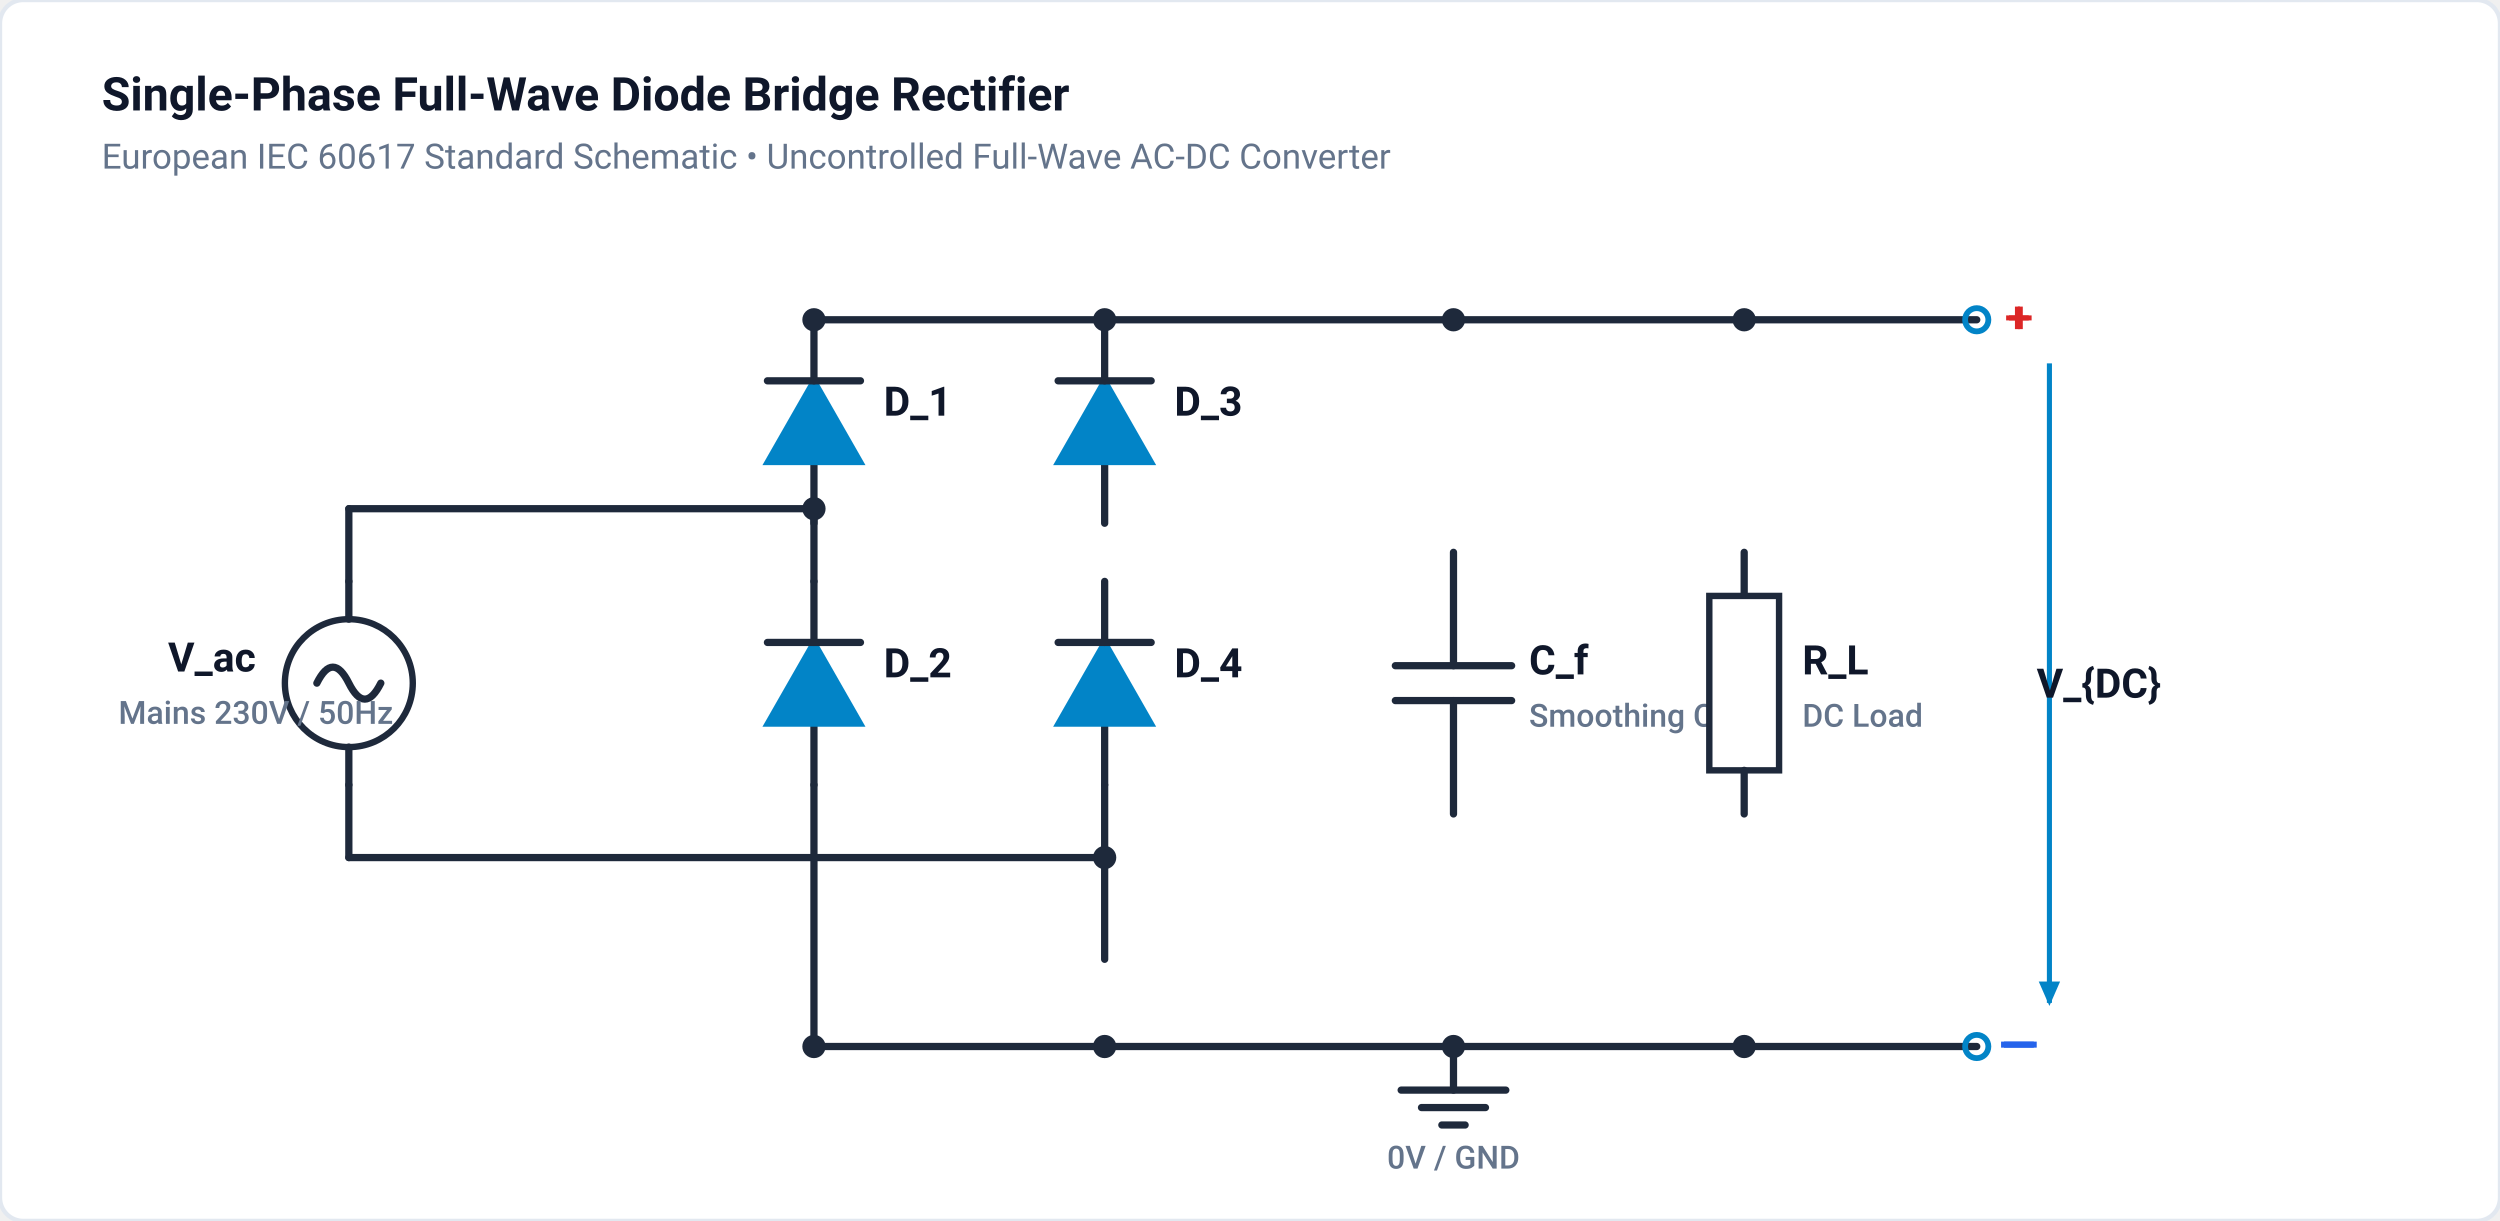
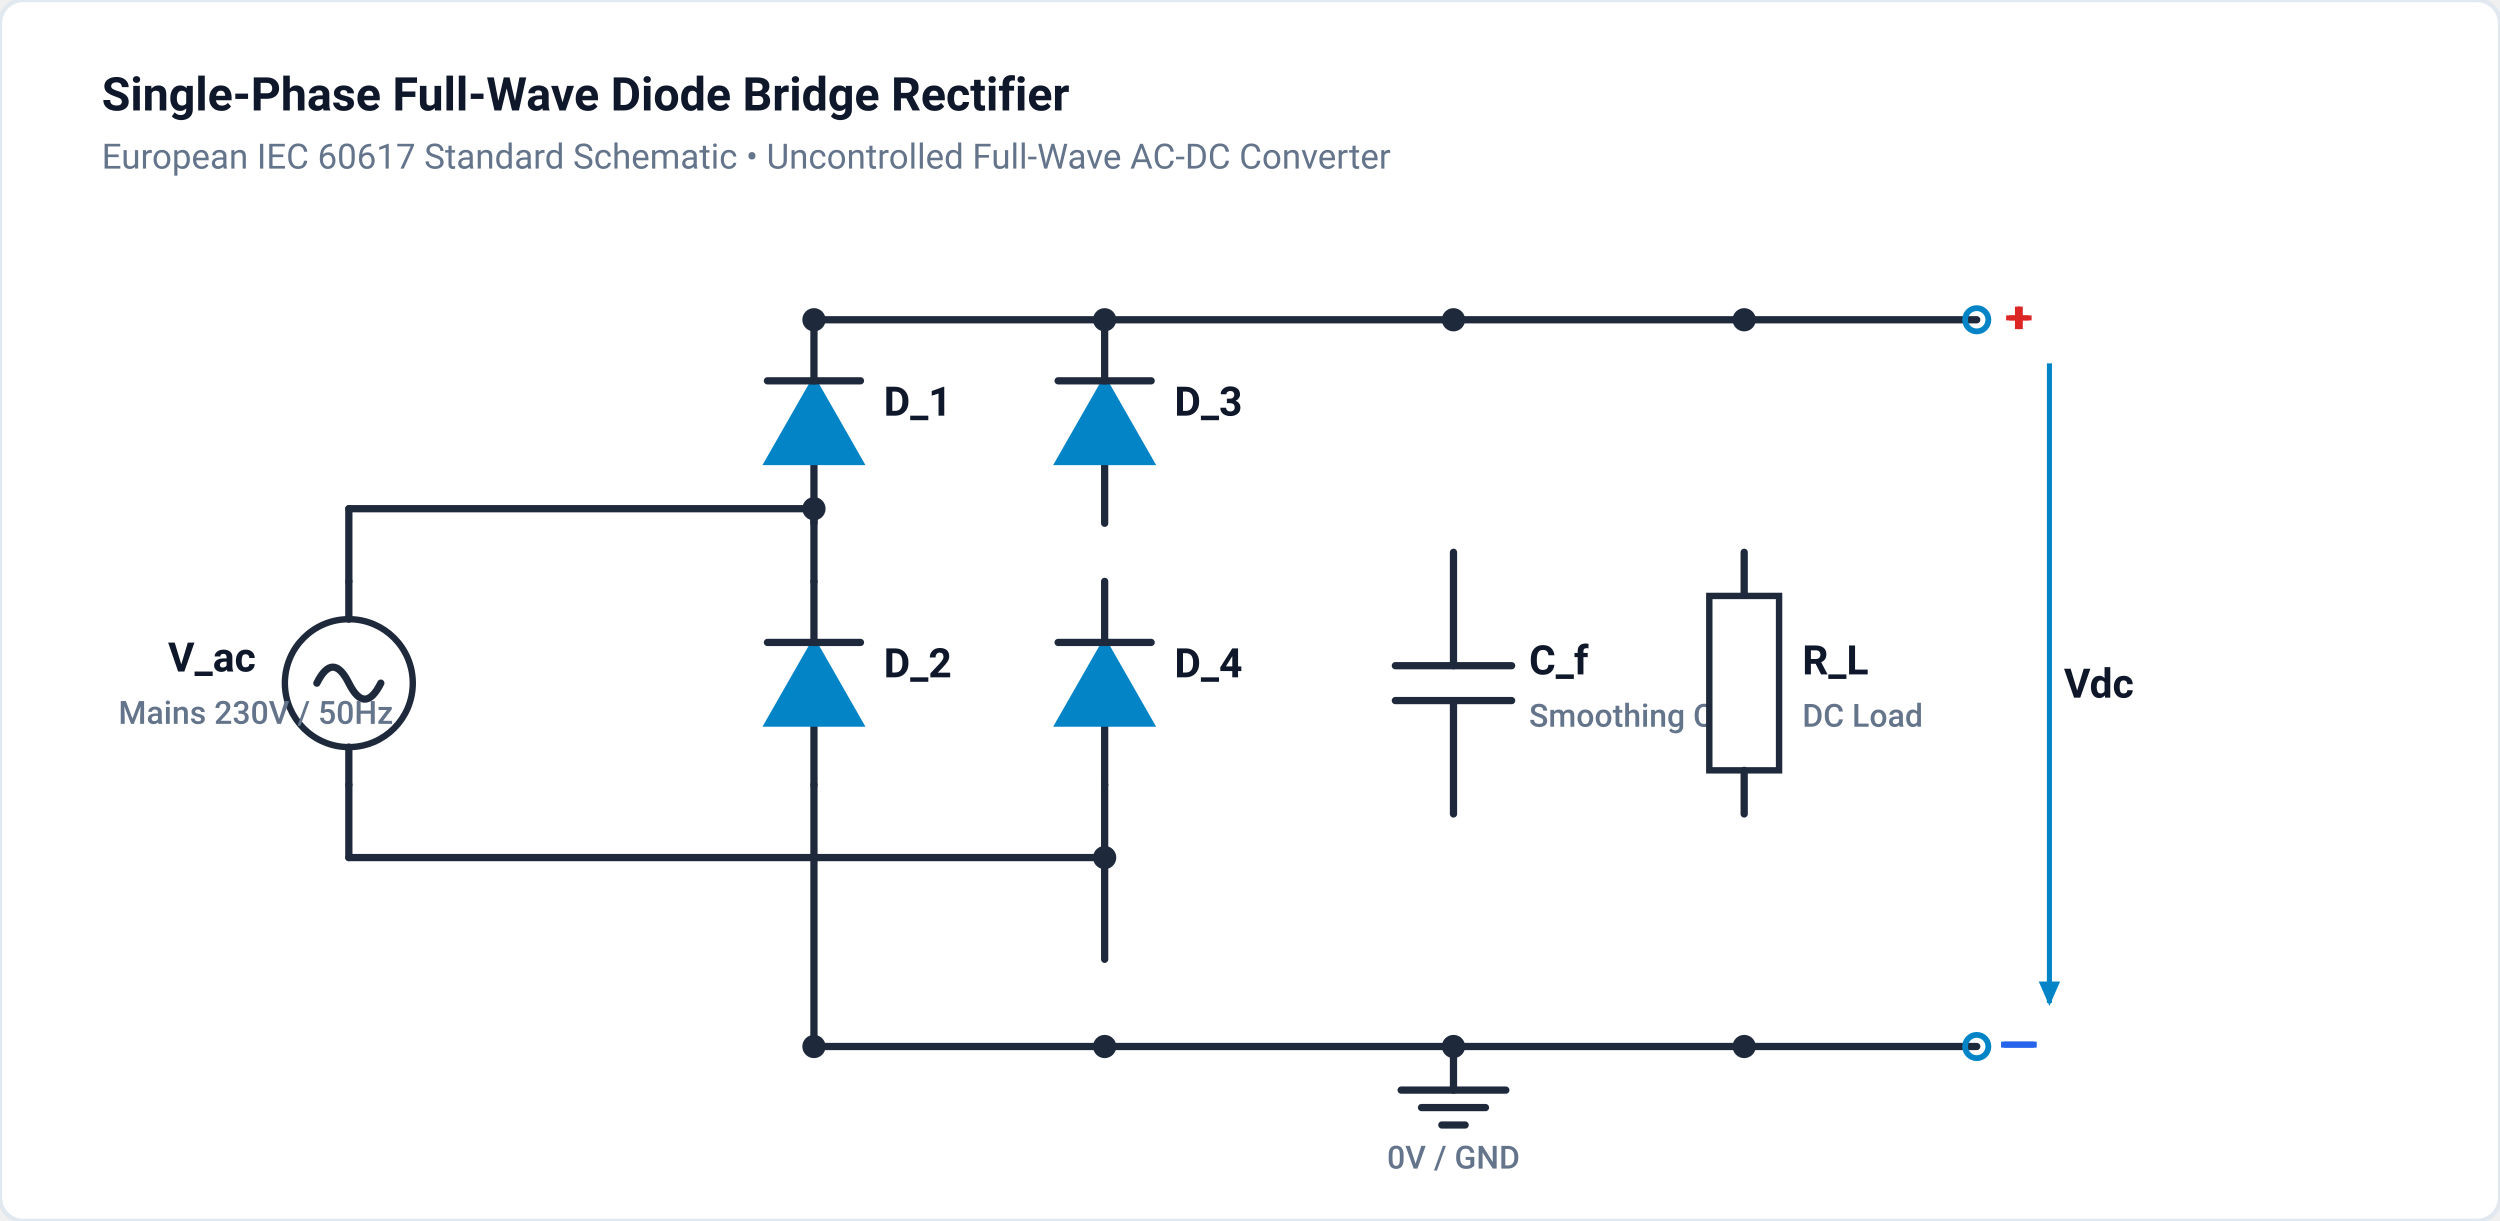
<svg xmlns="http://www.w3.org/2000/svg" viewBox="0 0 860 420" width="100%" height="100%">
  <defs>
    <style>
      .wire { stroke: #1e293b; stroke-width: 2.5; stroke-linecap: round; stroke-linejoin: round; fill: none; }
      .wire-thin { stroke: #64748b; stroke-width: 1.5; stroke-linecap: round; stroke-linejoin: round; fill: none; }
      .wire-dashed { stroke: #0284c7; stroke-width: 2; stroke-dasharray: 5,4; fill: none; }
      .wire-gnd { stroke: #1e293b; stroke-width: 2.5; stroke-linecap: round; }
      .junction { fill: #1e293b; }
      .label { font-family: -apple-system, BlinkMacSystemFont, "Segoe UI", Roboto, "Helvetica Neue", Arial, sans-serif; font-size: 14px; fill: #0f172a; font-weight: 600; text-anchor: middle; }
      .label-start { font-family: -apple-system, BlinkMacSystemFont, "Segoe UI", Roboto, "Helvetica Neue", Arial, sans-serif; font-size: 14px; fill: #0f172a; font-weight: 600; text-anchor: start; }
      .label-end { font-family: -apple-system, BlinkMacSystemFont, "Segoe UI", Roboto, "Helvetica Neue", Arial, sans-serif; font-size: 14px; fill: #0f172a; font-weight: 600; text-anchor: end; }
      .sublabel { font-family: -apple-system, BlinkMacSystemFont, "Segoe UI", Roboto, "Helvetica Neue", Arial, sans-serif; font-size: 11px; fill: #64748b; font-weight: 500; text-anchor: middle; }
      .sublabel-start { font-family: -apple-system, BlinkMacSystemFont, "Segoe UI", Roboto, "Helvetica Neue", Arial, sans-serif; font-size: 11px; fill: #64748b; font-weight: 500; text-anchor: start; }
      .title { font-family: -apple-system, BlinkMacSystemFont, "Segoe UI", Roboto, "Helvetica Neue", Arial, sans-serif; font-size: 16px; fill: #0f172a; font-weight: 700; }
      .subtitle { font-family: -apple-system, BlinkMacSystemFont, "Segoe UI", Roboto, "Helvetica Neue", Arial, sans-serif; font-size: 12px; fill: #64748b; font-weight: 400; }
      .comp-body { fill: #ffffff; stroke: #1e293b; stroke-width: 2.2; }
      .comp-diode { fill: #0284c7; stroke: #0284c7; stroke-width: 2; }
      .comp-sw { stroke: #0284c7; stroke-width: 2.5; stroke-linecap: round; fill: none; }
      .arrow { fill: #0284c7; stroke: none; }
      .measure-arrow { stroke: #0284c7; stroke-width: 1.75; fill: none; }
      .tag-pos { fill: #dc2626; font-family: sans-serif; font-size: 16px; font-weight: bold; text-anchor: middle; }
      .tag-neg { fill: #2563eb; font-family: sans-serif; font-size: 18px; font-weight: bold; text-anchor: middle; }
      .card { fill: #ffffff; stroke: #e2e8f0; stroke-width: 1.5; rx: 8px; }
      .block { fill: #f8fafc; stroke: #cbd5e1; stroke-width: 1.5; rx: 6px; }
      .block-accent { fill: #f0f9ff; stroke: #0284c7; stroke-width: 1.5; rx: 6px; }
    </style>
    <marker id="arr-blue" viewBox="0 0 10 10" refX="7" refY="5" markerWidth="6" markerHeight="6" orient="auto-start-reverse">
      <path d="M 0 1.5 L 8 5 L 0 8.5 z" fill="#0284c7" />
    </marker>
    <marker id="arr-green" viewBox="0 0 10 10" refX="7" refY="5" markerWidth="6" markerHeight="6" orient="auto-start-reverse">
      <path d="M 0 1.5 L 8 5 L 0 8.5 z" fill="#16a34a" />
    </marker>
  </defs>
  <rect width="100%" height="100%" class="card" />
  <text x="35" y="38" class="title">Single-Phase Full-Wave Diode Bridge Rectifier</text>
  <text x="35" y="58" class="subtitle">European IEC 60617 Standard Schematic • Uncontrolled Full-Wave AC-DC Converter</text>
  <circle cx="120" cy="235" r="22" class="comp-body" />
  <line x1="120" y1="213" x2="120" y2="200" class="wire" />
  <line x1="120" y1="257" x2="120" y2="270" class="wire" />
  <path d="M 109 235 Q 114.5 224 120 235 Q 125.5 246 131 235" class="wire" />
  <text x="88" y="231" class="label-end">V_ac</text>
  <text x="88" y="249" class="sublabel" text-anchor="end">Mains 230V / 50Hz</text>
  <line x1="120" y1="200" x2="120" y2="175" class="wire" />
  <line x1="120" y1="175" x2="280" y2="175" class="wire" />
  <line x1="120" y1="270" x2="120" y2="295" class="wire" />
  <line x1="120" y1="295" x2="380" y2="295" class="wire" />
  <circle cx="280" cy="175" r="4" class="junction" />
  <line x1="280" y1="180" x2="280" y2="159" class="wire" />
  <polygon points="264,159 280,131 296,159" class="comp-diode" />
  <line x1="264" y1="131" x2="296" y2="131" class="wire" stroke-width="2.5" stroke="#0284c7" />
  <line x1="280" y1="131" x2="280" y2="110" class="wire" />
  <text x="304" y="143" class="label-start">D_1</text>
  <text x="304" y="161" class="sublabel-start" />
  <line x1="280" y1="270" x2="280" y2="249" class="wire" />
  <polygon points="264,249 280,221 296,249" class="comp-diode" />
  <line x1="264" y1="221" x2="296" y2="221" class="wire" stroke-width="2.5" stroke="#0284c7" />
  <line x1="280" y1="221" x2="280" y2="200" class="wire" />
  <text x="304" y="233" class="label-start">D_2</text>
  <text x="304" y="251" class="sublabel-start" />
  <line x1="280" y1="200" x2="280" y2="175" class="wire" />
  <circle cx="380" cy="295" r="4" class="junction" />
  <line x1="380" y1="180" x2="380" y2="159" class="wire" />
  <polygon points="364,159 380,131 396,159" class="comp-diode" />
  <line x1="364" y1="131" x2="396" y2="131" class="wire" stroke-width="2.5" stroke="#0284c7" />
  <line x1="380" y1="131" x2="380" y2="110" class="wire" />
  <text x="404" y="143" class="label-start">D_3</text>
  <text x="404" y="161" class="sublabel-start" />
  <line x1="380" y1="270" x2="380" y2="249" class="wire" />
  <polygon points="364,249 380,221 396,249" class="comp-diode" />
  <line x1="364" y1="221" x2="396" y2="221" class="wire" stroke-width="2.5" stroke="#0284c7" />
  <line x1="380" y1="221" x2="380" y2="200" class="wire" />
  <text x="404" y="233" class="label-start">D_4</text>
  <text x="404" y="251" class="sublabel-start" />
  <line x1="380" y1="270" x2="380" y2="295" class="wire" />
  <line x1="380" y1="295" x2="380" y2="330" class="wire" />
  <line x1="280" y1="110" x2="680" y2="110" class="wire" stroke="#dc2626" />
  <circle cx="280" cy="110" r="4" class="junction" />
  <circle cx="380" cy="110" r="4" class="junction" />
  <circle cx="500" cy="110" r="4" class="junction" />
  <circle cx="600" cy="110" r="4" class="junction" />
  <text x="695" y="115" class="tag-pos">+</text>
  <line x1="280" y1="360" x2="680" y2="360" class="wire" stroke="#2563eb" />
  <line x1="280" y1="270" x2="280" y2="360" class="wire" />
  <circle cx="280" cy="360" r="4" class="junction" />
  <circle cx="380" cy="360" r="4" class="junction" />
  <circle cx="500" cy="360" r="4" class="junction" />
  <circle cx="600" cy="360" r="4" class="junction" />
  <text x="695" y="365" class="tag-neg">−</text>
  <line x1="500" y1="190" x2="500" y2="229" class="wire" />
  <line x1="480" y1="229" x2="520" y2="229" class="wire" stroke-width="3" />
  <line x1="480" y1="241" x2="520" y2="241" class="wire" stroke-width="3" />
  <line x1="500" y1="241" x2="500" y2="280" class="wire" />
  <text x="526" y="232" class="label-start">C_f</text>
  <text x="526" y="250" class="sublabel-start">Smoothing Cap</text>
  <line x1="600" y1="190" x2="600" y2="205" class="wire" />
  <rect x="588" y="205" width="24" height="60" class="comp-body" />
  <line x1="600" y1="265" x2="600" y2="280" class="wire" />
  <text x="620" y="232" class="label-start">R_L</text>
  <text x="620" y="250" class="sublabel-start">DC Load</text>
  <circle cx="680" cy="110" r="4" fill="none" stroke="#0284c7" stroke-width="2" />
  <circle cx="680" cy="360" r="4" fill="none" stroke="#0284c7" stroke-width="2" />
  <text x="694" y="115" class="tag-pos">+</text>
  <text x="694" y="365" class="tag-neg">−</text>
  <line x1="705" y1="125" x2="705" y2="345" class="measure-arrow" marker-end="url(#arr-blue)" />
-   <text x="722" y="240" class="label" fill="#0284c7">V_{DC}</text>
+   <text x="722" y="240" class="label" fill="#0284c7">Vdc</text>
  <line x1="500" y1="360" x2="500" y2="375" class="wire" />
  <line x1="482" y1="375" x2="518" y2="375" class="wire-gnd" />
  <line x1="489" y1="381" x2="511" y2="381" class="wire-gnd" />
  <line x1="496" y1="387" x2="504" y2="387" class="wire-gnd" />
  <text x="500" y="402" class="sublabel">0V / GND</text>
</svg>
